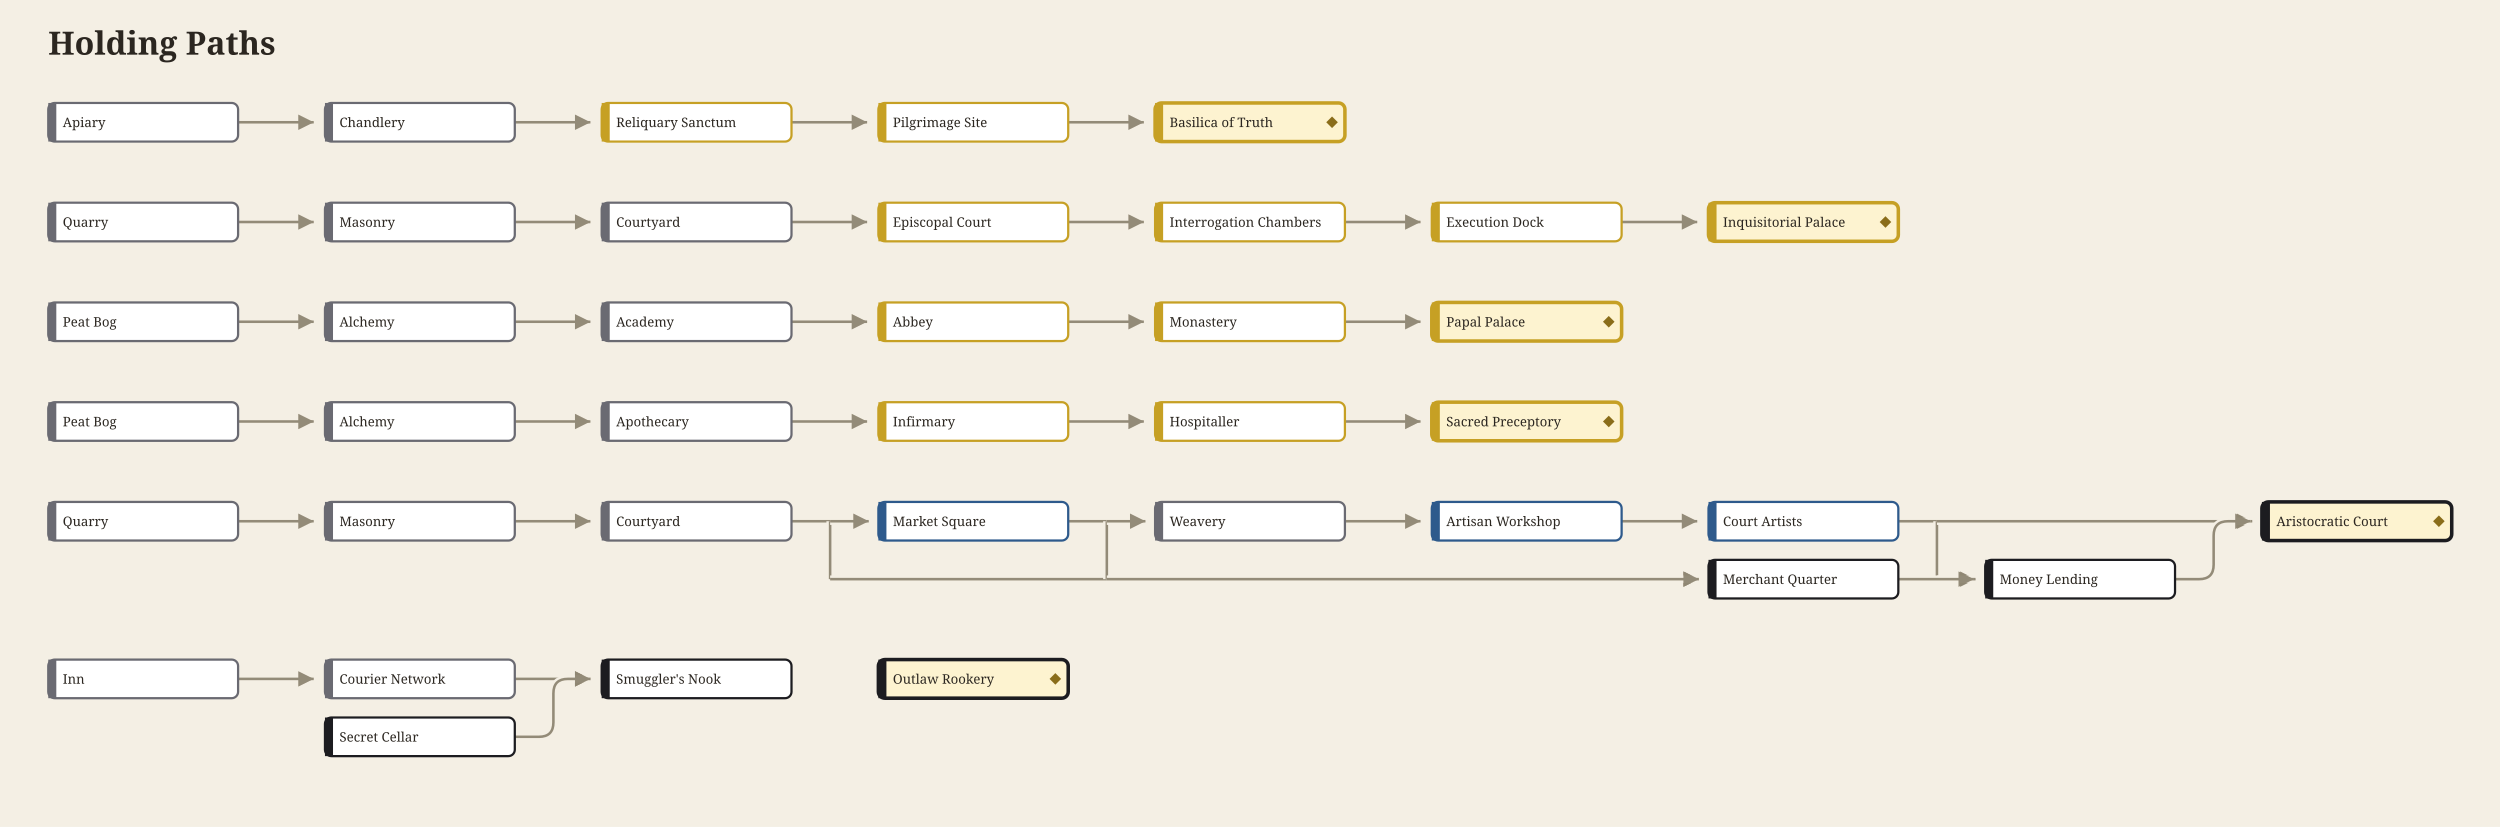
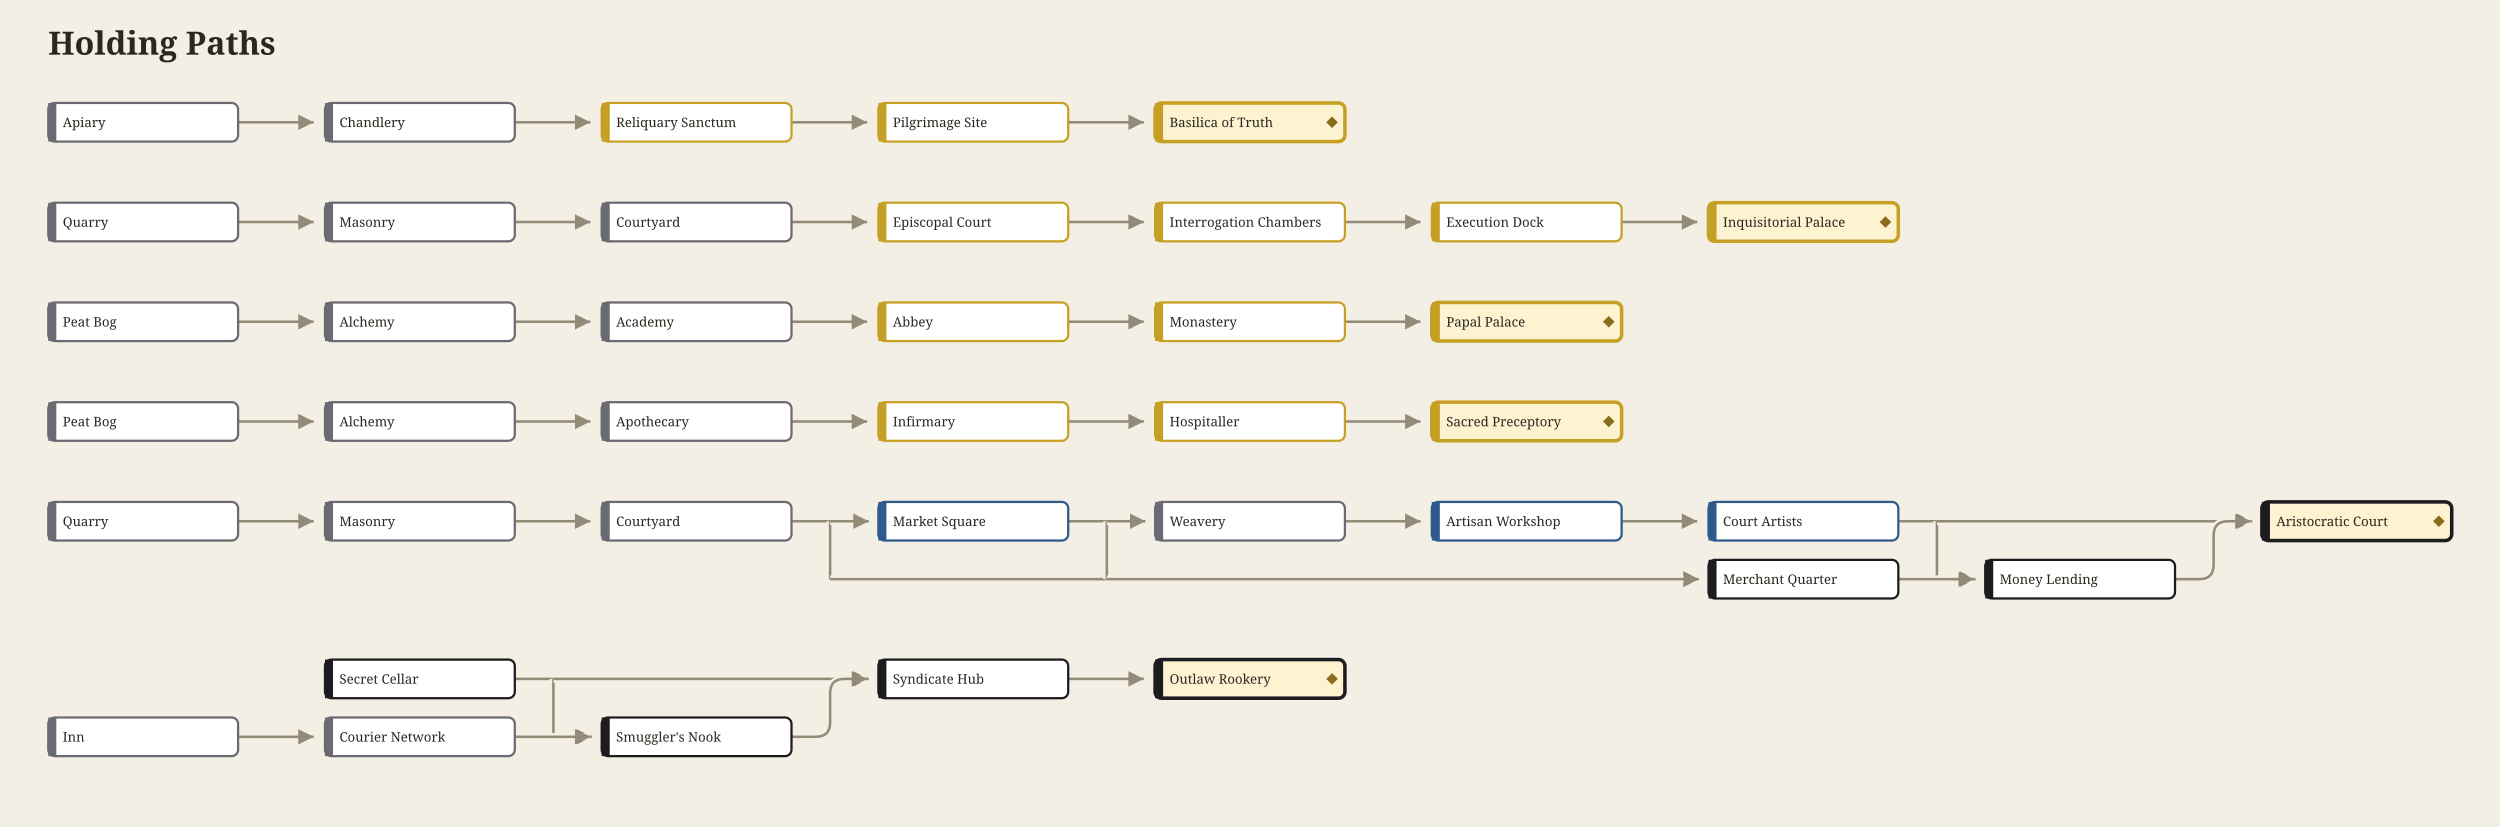
<svg xmlns="http://www.w3.org/2000/svg" width="1554" height="514" viewBox="0 0 1554 514" font-family="Georgia, serif">
  <rect width="1554" height="514" fill="#f4efe4" />
  <defs>
    <marker id="arw-2E5A8C" markerWidth="7" markerHeight="7" refX="6" refY="3" orient="auto">
      <path d="M0,0 L6,3 L0,6 Z" fill="#2E5A8C" />
    </marker>
    <marker id="arw-9E2B25" markerWidth="7" markerHeight="7" refX="6" refY="3" orient="auto">
      <path d="M0,0 L6,3 L0,6 Z" fill="#9E2B25" />
    </marker>
    <marker id="arw-1c9c8c" markerWidth="7" markerHeight="7" refX="6" refY="3" orient="auto">
      <path d="M0,0 L6,3 L0,6 Z" fill="#1c9c8c" />
    </marker>
    <marker id="arw-C6A024" markerWidth="7" markerHeight="7" refX="6" refY="3" orient="auto">
      <path d="M0,0 L6,3 L0,6 Z" fill="#C6A024" />
    </marker>
    <marker id="arw-6A3D8F" markerWidth="7" markerHeight="7" refX="6" refY="3" orient="auto">
      <path d="M0,0 L6,3 L0,6 Z" fill="#6A3D8F" />
    </marker>
    <marker id="arw-CC6A1A" markerWidth="7" markerHeight="7" refX="6" refY="3" orient="auto">
      <path d="M0,0 L6,3 L0,6 Z" fill="#CC6A1A" />
    </marker>
    <marker id="arw-3a7d3a" markerWidth="7" markerHeight="7" refX="6" refY="3" orient="auto">
      <path d="M0,0 L6,3 L0,6 Z" fill="#3a7d3a" />
    </marker>
    <marker id="arw-b5347a" markerWidth="7" markerHeight="7" refX="6" refY="3" orient="auto">
      <path d="M0,0 L6,3 L0,6 Z" fill="#b5347a" />
    </marker>
    <marker id="arw-2b6f9e" markerWidth="7" markerHeight="7" refX="6" refY="3" orient="auto">
      <path d="M0,0 L6,3 L0,6 Z" fill="#2b6f9e" />
    </marker>
    <marker id="arw-8a6d1a" markerWidth="7" markerHeight="7" refX="6" refY="3" orient="auto">
      <path d="M0,0 L6,3 L0,6 Z" fill="#8a6d1a" />
    </marker>
    <marker id="arw-5f5647" markerWidth="7" markerHeight="7" refX="6" refY="3" orient="auto">
      <path d="M0,0 L6,3 L0,6 Z" fill="#5f5647" />
    </marker>
    <marker id="arw-7a2ea0" markerWidth="7" markerHeight="7" refX="6" refY="3" orient="auto">
      <path d="M0,0 L6,3 L0,6 Z" fill="#7a2ea0" />
    </marker>
    <marker id="arw-0f8a7e" markerWidth="7" markerHeight="7" refX="6" refY="3" orient="auto">
      <path d="M0,0 L6,3 L0,6 Z" fill="#0f8a7e" />
    </marker>
    <marker id="arw-a83232" markerWidth="7" markerHeight="7" refX="6" refY="3" orient="auto">
      <path d="M0,0 L6,3 L0,6 Z" fill="#a83232" />
    </marker>
    <marker id="arw-8f8672" markerWidth="7" markerHeight="7" refX="6" refY="3" orient="auto">
      <path d="M0,0 L6,3 L0,6 Z" fill="#8f8672" />
    </marker>
  </defs>
  <text x="30" y="34" font-size="20" font-weight="bold" fill="#2b2620">Holding Paths</text>
  <path d="M148,76 L195,76" fill="none" stroke="#f4efe4" stroke-width="4.6" opacity="1" />
  <path d="M148,76 L195,76" fill="none" stroke="#8f8672" stroke-width="1.6" opacity="0.95" marker-end="url(#arw-8f8672)" />
  <path d="M320,76 L367,76" fill="none" stroke="#f4efe4" stroke-width="4.6" opacity="1" />
  <path d="M320,76 L367,76" fill="none" stroke="#8f8672" stroke-width="1.6" opacity="0.95" marker-end="url(#arw-8f8672)" />
  <path d="M492,76 L539,76" fill="none" stroke="#f4efe4" stroke-width="4.6" opacity="1" />
  <path d="M492,76 L539,76" fill="none" stroke="#8f8672" stroke-width="1.6" opacity="0.95" marker-end="url(#arw-8f8672)" />
  <path d="M664,76 L711,76" fill="none" stroke="#f4efe4" stroke-width="4.6" opacity="1" />
  <path d="M664,76 L711,76" fill="none" stroke="#8f8672" stroke-width="1.6" opacity="0.95" marker-end="url(#arw-8f8672)" />
  <rect x="30" y="64" width="118" height="24" rx="4" fill="#ffffff" stroke="#6a6a72" stroke-width="1.4" />
  <rect x="30" y="64" width="5" height="24" fill="#6a6a72" />
  <text x="39" y="79" font-size="8.2" fill="#2b2620">Apiary</text>
  <rect x="202" y="64" width="118" height="24" rx="4" fill="#ffffff" stroke="#6a6a72" stroke-width="1.4" />
  <rect x="202" y="64" width="5" height="24" fill="#6a6a72" />
  <text x="211" y="79" font-size="8.2" fill="#2b2620">Chandlery</text>
  <rect x="374" y="64" width="118" height="24" rx="4" fill="#ffffff" stroke="#C6A024" stroke-width="1.4" />
  <rect x="374" y="64" width="5" height="24" fill="#C6A024" />
  <text x="383" y="79" font-size="8.2" fill="#2b2620">Reliquary Sanctum</text>
  <rect x="546" y="64" width="118" height="24" rx="4" fill="#ffffff" stroke="#C6A024" stroke-width="1.4" />
  <rect x="546" y="64" width="5" height="24" fill="#C6A024" />
  <text x="555" y="79" font-size="8.2" fill="#2b2620">Pilgrimage Site</text>
  <rect x="718" y="64" width="118" height="24" rx="4" fill="#fdf3d0" stroke="#C6A024" stroke-width="2.2" />
  <rect x="718" y="64" width="5" height="24" fill="#C6A024" />
  <text x="727" y="79" font-size="8.2" fill="#2b2620">Basilica of Truth</text>
  <polygon points="828.0,72.4 831.6,76.0 828.0,79.6 824.4,76.0" fill="#8a6d1a" />
  <path d="M148,138 L195,138" fill="none" stroke="#f4efe4" stroke-width="4.6" opacity="1" />
  <path d="M148,138 L195,138" fill="none" stroke="#8f8672" stroke-width="1.6" opacity="0.95" marker-end="url(#arw-8f8672)" />
  <path d="M320,138 L367,138" fill="none" stroke="#f4efe4" stroke-width="4.6" opacity="1" />
  <path d="M320,138 L367,138" fill="none" stroke="#8f8672" stroke-width="1.6" opacity="0.95" marker-end="url(#arw-8f8672)" />
  <path d="M492,138 L539,138" fill="none" stroke="#f4efe4" stroke-width="4.6" opacity="1" />
  <path d="M492,138 L539,138" fill="none" stroke="#8f8672" stroke-width="1.6" opacity="0.95" marker-end="url(#arw-8f8672)" />
  <path d="M664,138 L711,138" fill="none" stroke="#f4efe4" stroke-width="4.6" opacity="1" />
  <path d="M664,138 L711,138" fill="none" stroke="#8f8672" stroke-width="1.6" opacity="0.95" marker-end="url(#arw-8f8672)" />
  <path d="M836,138 L883,138" fill="none" stroke="#f4efe4" stroke-width="4.6" opacity="1" />
  <path d="M836,138 L883,138" fill="none" stroke="#8f8672" stroke-width="1.6" opacity="0.95" marker-end="url(#arw-8f8672)" />
  <path d="M1008,138 L1055,138" fill="none" stroke="#f4efe4" stroke-width="4.6" opacity="1" />
  <path d="M1008,138 L1055,138" fill="none" stroke="#8f8672" stroke-width="1.6" opacity="0.95" marker-end="url(#arw-8f8672)" />
  <rect x="30" y="126" width="118" height="24" rx="4" fill="#ffffff" stroke="#6a6a72" stroke-width="1.4" />
  <rect x="30" y="126" width="5" height="24" fill="#6a6a72" />
  <text x="39" y="141" font-size="8.2" fill="#2b2620">Quarry</text>
  <rect x="202" y="126" width="118" height="24" rx="4" fill="#ffffff" stroke="#6a6a72" stroke-width="1.4" />
  <rect x="202" y="126" width="5" height="24" fill="#6a6a72" />
  <text x="211" y="141" font-size="8.2" fill="#2b2620">Masonry</text>
  <rect x="374" y="126" width="118" height="24" rx="4" fill="#ffffff" stroke="#6a6a72" stroke-width="1.4" />
  <rect x="374" y="126" width="5" height="24" fill="#6a6a72" />
  <text x="383" y="141" font-size="8.2" fill="#2b2620">Courtyard</text>
  <rect x="546" y="126" width="118" height="24" rx="4" fill="#ffffff" stroke="#C6A024" stroke-width="1.4" />
  <rect x="546" y="126" width="5" height="24" fill="#C6A024" />
  <text x="555" y="141" font-size="8.2" fill="#2b2620">Episcopal Court</text>
  <rect x="718" y="126" width="118" height="24" rx="4" fill="#ffffff" stroke="#C6A024" stroke-width="1.4" />
  <rect x="718" y="126" width="5" height="24" fill="#C6A024" />
  <text x="727" y="141" font-size="8.2" fill="#2b2620">Interrogation Chambers</text>
  <rect x="890" y="126" width="118" height="24" rx="4" fill="#ffffff" stroke="#C6A024" stroke-width="1.4" />
  <rect x="890" y="126" width="5" height="24" fill="#C6A024" />
  <text x="899" y="141" font-size="8.2" fill="#2b2620">Execution Dock</text>
  <rect x="1062" y="126" width="118" height="24" rx="4" fill="#fdf3d0" stroke="#C6A024" stroke-width="2.2" />
  <rect x="1062" y="126" width="5" height="24" fill="#C6A024" />
  <text x="1071" y="141" font-size="8.2" fill="#2b2620">Inquisitorial Palace</text>
  <polygon points="1172.0,134.4 1175.6,138.0 1172.0,141.6 1168.4,138.0" fill="#8a6d1a" />
  <path d="M148,200 L195,200" fill="none" stroke="#f4efe4" stroke-width="4.6" opacity="1" />
  <path d="M148,200 L195,200" fill="none" stroke="#8f8672" stroke-width="1.6" opacity="0.95" marker-end="url(#arw-8f8672)" />
  <path d="M320,200 L367,200" fill="none" stroke="#f4efe4" stroke-width="4.6" opacity="1" />
  <path d="M320,200 L367,200" fill="none" stroke="#8f8672" stroke-width="1.6" opacity="0.95" marker-end="url(#arw-8f8672)" />
  <path d="M492,200 L539,200" fill="none" stroke="#f4efe4" stroke-width="4.6" opacity="1" />
  <path d="M492,200 L539,200" fill="none" stroke="#8f8672" stroke-width="1.6" opacity="0.95" marker-end="url(#arw-8f8672)" />
  <path d="M664,200 L711,200" fill="none" stroke="#f4efe4" stroke-width="4.6" opacity="1" />
  <path d="M664,200 L711,200" fill="none" stroke="#8f8672" stroke-width="1.6" opacity="0.95" marker-end="url(#arw-8f8672)" />
  <path d="M836,200 L883,200" fill="none" stroke="#f4efe4" stroke-width="4.6" opacity="1" />
  <path d="M836,200 L883,200" fill="none" stroke="#8f8672" stroke-width="1.6" opacity="0.95" marker-end="url(#arw-8f8672)" />
  <rect x="30" y="188" width="118" height="24" rx="4" fill="#ffffff" stroke="#6a6a72" stroke-width="1.4" />
  <rect x="30" y="188" width="5" height="24" fill="#6a6a72" />
  <text x="39" y="203" font-size="8.2" fill="#2b2620">Peat Bog</text>
  <rect x="202" y="188" width="118" height="24" rx="4" fill="#ffffff" stroke="#6a6a72" stroke-width="1.4" />
  <rect x="202" y="188" width="5" height="24" fill="#6a6a72" />
  <text x="211" y="203" font-size="8.2" fill="#2b2620">Alchemy</text>
  <rect x="374" y="188" width="118" height="24" rx="4" fill="#ffffff" stroke="#6a6a72" stroke-width="1.4" />
  <rect x="374" y="188" width="5" height="24" fill="#6a6a72" />
  <text x="383" y="203" font-size="8.2" fill="#2b2620">Academy</text>
  <rect x="546" y="188" width="118" height="24" rx="4" fill="#ffffff" stroke="#C6A024" stroke-width="1.4" />
  <rect x="546" y="188" width="5" height="24" fill="#C6A024" />
  <text x="555" y="203" font-size="8.2" fill="#2b2620">Abbey</text>
  <rect x="718" y="188" width="118" height="24" rx="4" fill="#ffffff" stroke="#C6A024" stroke-width="1.4" />
  <rect x="718" y="188" width="5" height="24" fill="#C6A024" />
  <text x="727" y="203" font-size="8.2" fill="#2b2620">Monastery</text>
  <rect x="890" y="188" width="118" height="24" rx="4" fill="#fdf3d0" stroke="#C6A024" stroke-width="2.2" />
  <rect x="890" y="188" width="5" height="24" fill="#C6A024" />
  <text x="899" y="203" font-size="8.2" fill="#2b2620">Papal Palace</text>
  <polygon points="1000.0,196.4 1003.6,200.0 1000.0,203.6 996.4,200.0" fill="#8a6d1a" />
  <path d="M148,262 L195,262" fill="none" stroke="#f4efe4" stroke-width="4.6" opacity="1" />
  <path d="M148,262 L195,262" fill="none" stroke="#8f8672" stroke-width="1.6" opacity="0.95" marker-end="url(#arw-8f8672)" />
  <path d="M320,262 L367,262" fill="none" stroke="#f4efe4" stroke-width="4.6" opacity="1" />
  <path d="M320,262 L367,262" fill="none" stroke="#8f8672" stroke-width="1.6" opacity="0.95" marker-end="url(#arw-8f8672)" />
  <path d="M492,262 L539,262" fill="none" stroke="#f4efe4" stroke-width="4.6" opacity="1" />
  <path d="M492,262 L539,262" fill="none" stroke="#8f8672" stroke-width="1.6" opacity="0.95" marker-end="url(#arw-8f8672)" />
  <path d="M664,262 L711,262" fill="none" stroke="#f4efe4" stroke-width="4.6" opacity="1" />
  <path d="M664,262 L711,262" fill="none" stroke="#8f8672" stroke-width="1.6" opacity="0.95" marker-end="url(#arw-8f8672)" />
  <path d="M836,262 L883,262" fill="none" stroke="#f4efe4" stroke-width="4.6" opacity="1" />
  <path d="M836,262 L883,262" fill="none" stroke="#8f8672" stroke-width="1.6" opacity="0.95" marker-end="url(#arw-8f8672)" />
  <rect x="30" y="250" width="118" height="24" rx="4" fill="#ffffff" stroke="#6a6a72" stroke-width="1.4" />
  <rect x="30" y="250" width="5" height="24" fill="#6a6a72" />
  <text x="39" y="265" font-size="8.2" fill="#2b2620">Peat Bog</text>
  <rect x="202" y="250" width="118" height="24" rx="4" fill="#ffffff" stroke="#6a6a72" stroke-width="1.4" />
  <rect x="202" y="250" width="5" height="24" fill="#6a6a72" />
  <text x="211" y="265" font-size="8.2" fill="#2b2620">Alchemy</text>
  <rect x="374" y="250" width="118" height="24" rx="4" fill="#ffffff" stroke="#6a6a72" stroke-width="1.4" />
  <rect x="374" y="250" width="5" height="24" fill="#6a6a72" />
  <text x="383" y="265" font-size="8.2" fill="#2b2620">Apothecary</text>
  <rect x="546" y="250" width="118" height="24" rx="4" fill="#ffffff" stroke="#C6A024" stroke-width="1.4" />
  <rect x="546" y="250" width="5" height="24" fill="#C6A024" />
  <text x="555" y="265" font-size="8.2" fill="#2b2620">Infirmary</text>
  <rect x="718" y="250" width="118" height="24" rx="4" fill="#ffffff" stroke="#C6A024" stroke-width="1.4" />
  <rect x="718" y="250" width="5" height="24" fill="#C6A024" />
  <text x="727" y="265" font-size="8.2" fill="#2b2620">Hospitaller</text>
  <rect x="890" y="250" width="118" height="24" rx="4" fill="#fdf3d0" stroke="#C6A024" stroke-width="2.2" />
  <rect x="890" y="250" width="5" height="24" fill="#C6A024" />
  <text x="899" y="265" font-size="8.2" fill="#2b2620">Sacred Preceptory</text>
  <polygon points="1000.0,258.4 1003.6,262.0 1000.0,265.6 996.4,262.0" fill="#8a6d1a" />
  <path d="M148,324 L195,324" fill="none" stroke="#f4efe4" stroke-width="4.6" opacity="1" />
  <path d="M148,324 L195,324" fill="none" stroke="#8f8672" stroke-width="1.6" opacity="0.95" marker-end="url(#arw-8f8672)" />
  <path d="M320,324 L367,324" fill="none" stroke="#f4efe4" stroke-width="4.6" opacity="1" />
  <path d="M320,324 L367,324" fill="none" stroke="#8f8672" stroke-width="1.6" opacity="0.95" marker-end="url(#arw-8f8672)" />
  <path d="M492,324 L516,324" fill="none" stroke="#f4efe4" stroke-width="4.6" opacity="1" />
  <path d="M492,324 L516,324" fill="none" stroke="#8f8672" stroke-width="1.6" opacity="0.95" />
  <path d="M516,324 L516,360" fill="none" stroke="#f4efe4" stroke-width="4.6" opacity="1" />
  <path d="M516,324 L516,360" fill="none" stroke="#8f8672" stroke-width="1.6" opacity="0.95" />
  <path d="M516,324 L540,324" fill="none" stroke="#f4efe4" stroke-width="4.6" opacity="1" />
  <path d="M516,324 L540,324" fill="none" stroke="#8f8672" stroke-width="1.6" opacity="0.95" marker-end="url(#arw-8f8672)" />
  <path d="M516,360 L1056,360" fill="none" stroke="#f4efe4" stroke-width="4.6" opacity="1" />
  <path d="M516,360 L1056,360" fill="none" stroke="#8f8672" stroke-width="1.6" opacity="0.95" marker-end="url(#arw-8f8672)" />
  <path d="M664,324 L688,324" fill="none" stroke="#f4efe4" stroke-width="4.6" opacity="1" />
  <path d="M664,324 L688,324" fill="none" stroke="#8f8672" stroke-width="1.6" opacity="0.95" />
  <path d="M688,324 L688,360" fill="none" stroke="#f4efe4" stroke-width="4.6" opacity="1" />
  <path d="M688,324 L688,360" fill="none" stroke="#8f8672" stroke-width="1.6" opacity="0.95" />
  <path d="M688,324 L712,324" fill="none" stroke="#f4efe4" stroke-width="4.6" opacity="1" />
  <path d="M688,324 L712,324" fill="none" stroke="#8f8672" stroke-width="1.6" opacity="0.95" marker-end="url(#arw-8f8672)" />
  <path d="M688,360 L1056,360" fill="none" stroke="#f4efe4" stroke-width="4.6" opacity="1" />
  <path d="M688,360 L1056,360" fill="none" stroke="#8f8672" stroke-width="1.6" opacity="0.95" marker-end="url(#arw-8f8672)" />
  <path d="M836,324 L883,324" fill="none" stroke="#f4efe4" stroke-width="4.6" opacity="1" />
  <path d="M836,324 L883,324" fill="none" stroke="#8f8672" stroke-width="1.6" opacity="0.95" marker-end="url(#arw-8f8672)" />
  <path d="M1008,324 L1055,324" fill="none" stroke="#f4efe4" stroke-width="4.6" opacity="1" />
  <path d="M1008,324 L1055,324" fill="none" stroke="#8f8672" stroke-width="1.6" opacity="0.95" marker-end="url(#arw-8f8672)" />
  <path d="M1180,324 L1204,324" fill="none" stroke="#f4efe4" stroke-width="4.6" opacity="1" />
  <path d="M1180,324 L1204,324" fill="none" stroke="#8f8672" stroke-width="1.6" opacity="0.95" />
  <path d="M1204,324 L1204,360" fill="none" stroke="#f4efe4" stroke-width="4.6" opacity="1" />
  <path d="M1204,324 L1204,360" fill="none" stroke="#8f8672" stroke-width="1.6" opacity="0.95" />
  <path d="M1204,360 L1228,360" fill="none" stroke="#f4efe4" stroke-width="4.6" opacity="1" />
  <path d="M1204,360 L1228,360" fill="none" stroke="#8f8672" stroke-width="1.6" opacity="0.95" marker-end="url(#arw-8f8672)" />
  <path d="M1204,324 L1400,324" fill="none" stroke="#f4efe4" stroke-width="4.6" opacity="1" />
  <path d="M1204,324 L1400,324" fill="none" stroke="#8f8672" stroke-width="1.6" opacity="0.95" marker-end="url(#arw-8f8672)" />
  <path d="M1180,360 L1227,360" fill="none" stroke="#f4efe4" stroke-width="4.6" opacity="1" />
  <path d="M1180,360 L1227,360" fill="none" stroke="#8f8672" stroke-width="1.6" opacity="0.95" marker-end="url(#arw-8f8672)" />
  <path d="M1352,360 L1367,360 Q1376,360 1376,351 L1376,333 Q1376,324 1385,324 L1399,324" fill="none" stroke="#f4efe4" stroke-width="4.6" opacity="1" />
  <path d="M1352,360 L1367,360 Q1376,360 1376,351 L1376,333 Q1376,324 1385,324 L1399,324" fill="none" stroke="#8f8672" stroke-width="1.6" opacity="0.95" marker-end="url(#arw-8f8672)" />
  <rect x="30" y="312" width="118" height="24" rx="4" fill="#ffffff" stroke="#6a6a72" stroke-width="1.4" />
  <rect x="30" y="312" width="5" height="24" fill="#6a6a72" />
  <text x="39" y="327" font-size="8.2" fill="#2b2620">Quarry</text>
  <rect x="202" y="312" width="118" height="24" rx="4" fill="#ffffff" stroke="#6a6a72" stroke-width="1.4" />
  <rect x="202" y="312" width="5" height="24" fill="#6a6a72" />
  <text x="211" y="327" font-size="8.2" fill="#2b2620">Masonry</text>
  <rect x="374" y="312" width="118" height="24" rx="4" fill="#ffffff" stroke="#6a6a72" stroke-width="1.4" />
  <rect x="374" y="312" width="5" height="24" fill="#6a6a72" />
  <text x="383" y="327" font-size="8.2" fill="#2b2620">Courtyard</text>
  <rect x="546" y="312" width="118" height="24" rx="4" fill="#ffffff" stroke="#2E5A8C" stroke-width="1.4" />
  <rect x="546" y="312" width="5" height="24" fill="#2E5A8C" />
  <text x="555" y="327" font-size="8.2" fill="#2b2620">Market Square</text>
  <rect x="718" y="312" width="118" height="24" rx="4" fill="#ffffff" stroke="#6a6a72" stroke-width="1.4" />
  <rect x="718" y="312" width="5" height="24" fill="#6a6a72" />
  <text x="727" y="327" font-size="8.2" fill="#2b2620">Weavery</text>
  <rect x="890" y="312" width="118" height="24" rx="4" fill="#ffffff" stroke="#2E5A8C" stroke-width="1.4" />
  <rect x="890" y="312" width="5" height="24" fill="#2E5A8C" />
  <text x="899" y="327" font-size="8.2" fill="#2b2620">Artisan Workshop</text>
  <rect x="1062" y="312" width="118" height="24" rx="4" fill="#ffffff" stroke="#2E5A8C" stroke-width="1.4" />
  <rect x="1062" y="312" width="5" height="24" fill="#2E5A8C" />
  <text x="1071" y="327" font-size="8.2" fill="#2b2620">Court Artists</text>
  <rect x="1062" y="348" width="118" height="24" rx="4" fill="#ffffff" stroke="#1c1c20" stroke-width="1.4" />
  <rect x="1062" y="348" width="5" height="24" fill="#1c1c20" />
  <text x="1071" y="363" font-size="8.2" fill="#2b2620">Merchant Quarter</text>
  <rect x="1234" y="348" width="118" height="24" rx="4" fill="#ffffff" stroke="#1c1c20" stroke-width="1.4" />
  <rect x="1234" y="348" width="5" height="24" fill="#1c1c20" />
  <text x="1243" y="363" font-size="8.2" fill="#2b2620">Money Lending</text>
  <rect x="1406" y="312" width="118" height="24" rx="4" fill="#fdf3d0" stroke="#1c1c20" stroke-width="2.2" />
  <rect x="1406" y="312" width="5" height="24" fill="#1c1c20" />
  <text x="1415" y="327" font-size="8.2" fill="#2b2620">Aristocratic Court</text>
  <polygon points="1516.0,320.4 1519.6,324.0 1516.0,327.6 1512.4,324.0" fill="#8a6d1a" />
-   <path d="M148,422 L195,422" fill="none" stroke="#f4efe4" stroke-width="4.6" opacity="1" />
-   <path d="M148,422 L195,422" fill="none" stroke="#8f8672" stroke-width="1.6" opacity="0.95" marker-end="url(#arw-8f8672)" />
-   <path d="M320,422 L367,422" fill="none" stroke="#f4efe4" stroke-width="4.6" opacity="1" />
-   <path d="M320,422 L367,422" fill="none" stroke="#8f8672" stroke-width="1.6" opacity="0.95" marker-end="url(#arw-8f8672)" />
-   <path d="M320,458 L335,458 Q344,458 344,449 L344,431 Q344,422 353,422 L367,422" fill="none" stroke="#f4efe4" stroke-width="4.6" opacity="1" />
-   <path d="M320,458 L335,458 Q344,458 344,449 L344,431 Q344,422 353,422 L367,422" fill="none" stroke="#8f8672" stroke-width="1.6" opacity="0.95" marker-end="url(#arw-8f8672)" />
-   <rect x="30" y="410" width="118" height="24" rx="4" fill="#ffffff" stroke="#6a6a72" stroke-width="1.4" />
-   <rect x="30" y="410" width="5" height="24" fill="#6a6a72" />
-   <text x="39" y="425" font-size="8.2" fill="#2b2620">Inn</text>
-   <rect x="202" y="410" width="118" height="24" rx="4" fill="#ffffff" stroke="#6a6a72" stroke-width="1.4" />
-   <rect x="202" y="410" width="5" height="24" fill="#6a6a72" />
-   <text x="211" y="425" font-size="8.2" fill="#2b2620">Courier Network</text>
-   <rect x="202" y="446" width="118" height="24" rx="4" fill="#ffffff" stroke="#1c1c20" stroke-width="1.4" />
-   <rect x="202" y="446" width="5" height="24" fill="#1c1c20" />
-   <text x="211" y="461" font-size="8.2" fill="#2b2620">Secret Cellar</text>
-   <rect x="374" y="410" width="118" height="24" rx="4" fill="#ffffff" stroke="#1c1c20" stroke-width="1.4" />
-   <rect x="374" y="410" width="5" height="24" fill="#1c1c20" />
-   <text x="383" y="425" font-size="8.2" fill="#2b2620">Smuggler's Nook</text>
-   <rect x="546" y="410" width="118" height="24" rx="4" fill="#fdf3d0" stroke="#1c1c20" stroke-width="2.2" />
+   <path d="M148,458 L195,458" fill="none" stroke="#f4efe4" stroke-width="4.6" opacity="1" />
+   <path d="M148,458 L195,458" fill="none" stroke="#8f8672" stroke-width="1.6" opacity="0.95" marker-end="url(#arw-8f8672)" />
+   <path d="M320,422 L344,422" fill="none" stroke="#f4efe4" stroke-width="4.6" opacity="1" />
+   <path d="M320,422 L344,422" fill="none" stroke="#8f8672" stroke-width="1.6" opacity="0.95" />
+   <path d="M344,422 L344,458" fill="none" stroke="#f4efe4" stroke-width="4.6" opacity="1" />
+   <path d="M344,422 L344,458" fill="none" stroke="#8f8672" stroke-width="1.6" opacity="0.95" />
+   <path d="M344,458 L368,458" fill="none" stroke="#f4efe4" stroke-width="4.6" opacity="1" />
+   <path d="M344,458 L368,458" fill="none" stroke="#8f8672" stroke-width="1.6" opacity="0.95" marker-end="url(#arw-8f8672)" />
+   <path d="M344,422 L540,422" fill="none" stroke="#f4efe4" stroke-width="4.6" opacity="1" />
+   <path d="M344,422 L540,422" fill="none" stroke="#8f8672" stroke-width="1.6" opacity="0.95" marker-end="url(#arw-8f8672)" />
+   <path d="M320,458 L367,458" fill="none" stroke="#f4efe4" stroke-width="4.6" opacity="1" />
+   <path d="M320,458 L367,458" fill="none" stroke="#8f8672" stroke-width="1.6" opacity="0.95" marker-end="url(#arw-8f8672)" />
+   <path d="M492,458 L507,458 Q516,458 516,449 L516,431 Q516,422 525,422 L539,422" fill="none" stroke="#f4efe4" stroke-width="4.6" opacity="1" />
+   <path d="M492,458 L507,458 Q516,458 516,449 L516,431 Q516,422 525,422 L539,422" fill="none" stroke="#8f8672" stroke-width="1.6" opacity="0.95" marker-end="url(#arw-8f8672)" />
+   <path d="M664,422 L711,422" fill="none" stroke="#f4efe4" stroke-width="4.6" opacity="1" />
+   <path d="M664,422 L711,422" fill="none" stroke="#8f8672" stroke-width="1.6" opacity="0.95" marker-end="url(#arw-8f8672)" />
+   <rect x="30" y="446" width="118" height="24" rx="4" fill="#ffffff" stroke="#6a6a72" stroke-width="1.4" />
+   <rect x="30" y="446" width="5" height="24" fill="#6a6a72" />
+   <text x="39" y="461" font-size="8.2" fill="#2b2620">Inn</text>
+   <rect x="202" y="410" width="118" height="24" rx="4" fill="#ffffff" stroke="#1c1c20" stroke-width="1.4" />
+   <rect x="202" y="410" width="5" height="24" fill="#1c1c20" />
+   <text x="211" y="425" font-size="8.2" fill="#2b2620">Secret Cellar</text>
+   <rect x="202" y="446" width="118" height="24" rx="4" fill="#ffffff" stroke="#6a6a72" stroke-width="1.4" />
+   <rect x="202" y="446" width="5" height="24" fill="#6a6a72" />
+   <text x="211" y="461" font-size="8.2" fill="#2b2620">Courier Network</text>
+   <rect x="374" y="446" width="118" height="24" rx="4" fill="#ffffff" stroke="#1c1c20" stroke-width="1.4" />
+   <rect x="374" y="446" width="5" height="24" fill="#1c1c20" />
+   <text x="383" y="461" font-size="8.2" fill="#2b2620">Smuggler's Nook</text>
+   <rect x="546" y="410" width="118" height="24" rx="4" fill="#ffffff" stroke="#1c1c20" stroke-width="1.4" />
  <rect x="546" y="410" width="5" height="24" fill="#1c1c20" />
-   <text x="555" y="425" font-size="8.2" fill="#2b2620">Outlaw Rookery</text>
-   <polygon points="656.0,418.4 659.6,422.0 656.0,425.6 652.4,422.0" fill="#8a6d1a" />
+   <text x="555" y="425" font-size="8.2" fill="#2b2620">Syndicate Hub</text>
+   <rect x="718" y="410" width="118" height="24" rx="4" fill="#fdf3d0" stroke="#1c1c20" stroke-width="2.2" />
+   <rect x="718" y="410" width="5" height="24" fill="#1c1c20" />
+   <text x="727" y="425" font-size="8.2" fill="#2b2620">Outlaw Rookery</text>
+   <polygon points="828.0,418.4 831.6,422.0 828.0,425.6 824.4,422.0" fill="#8a6d1a" />
</svg>
